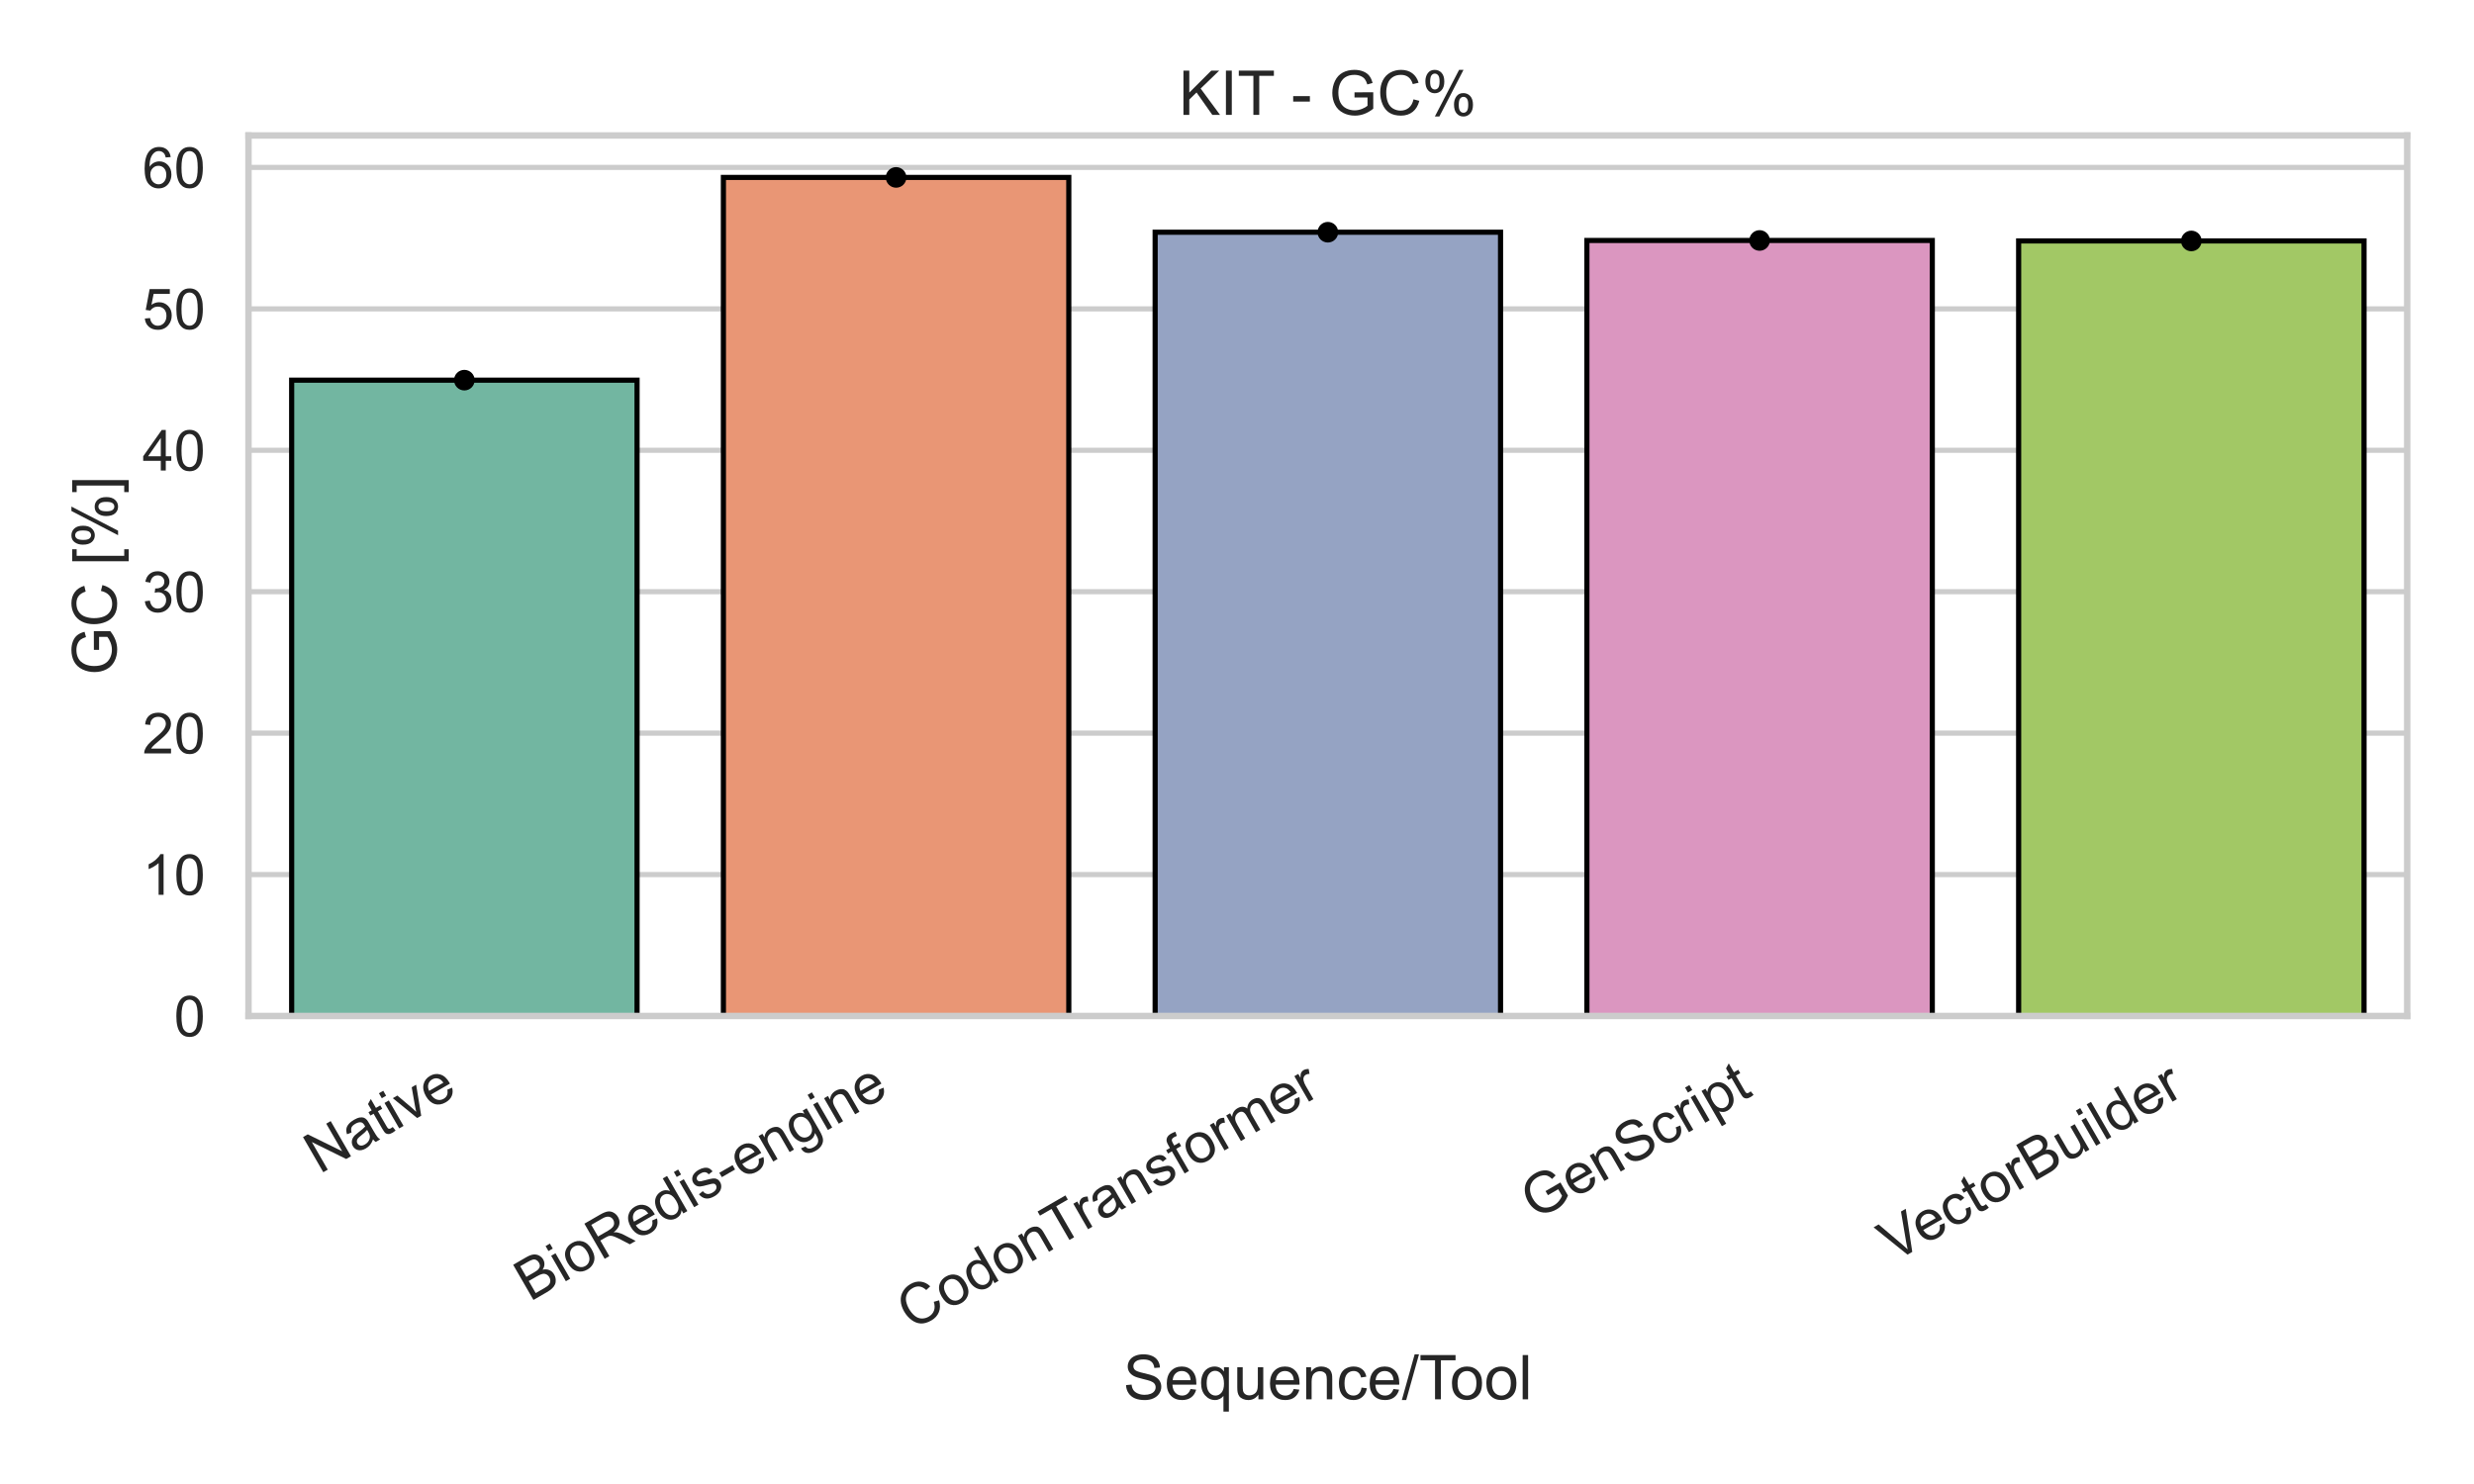
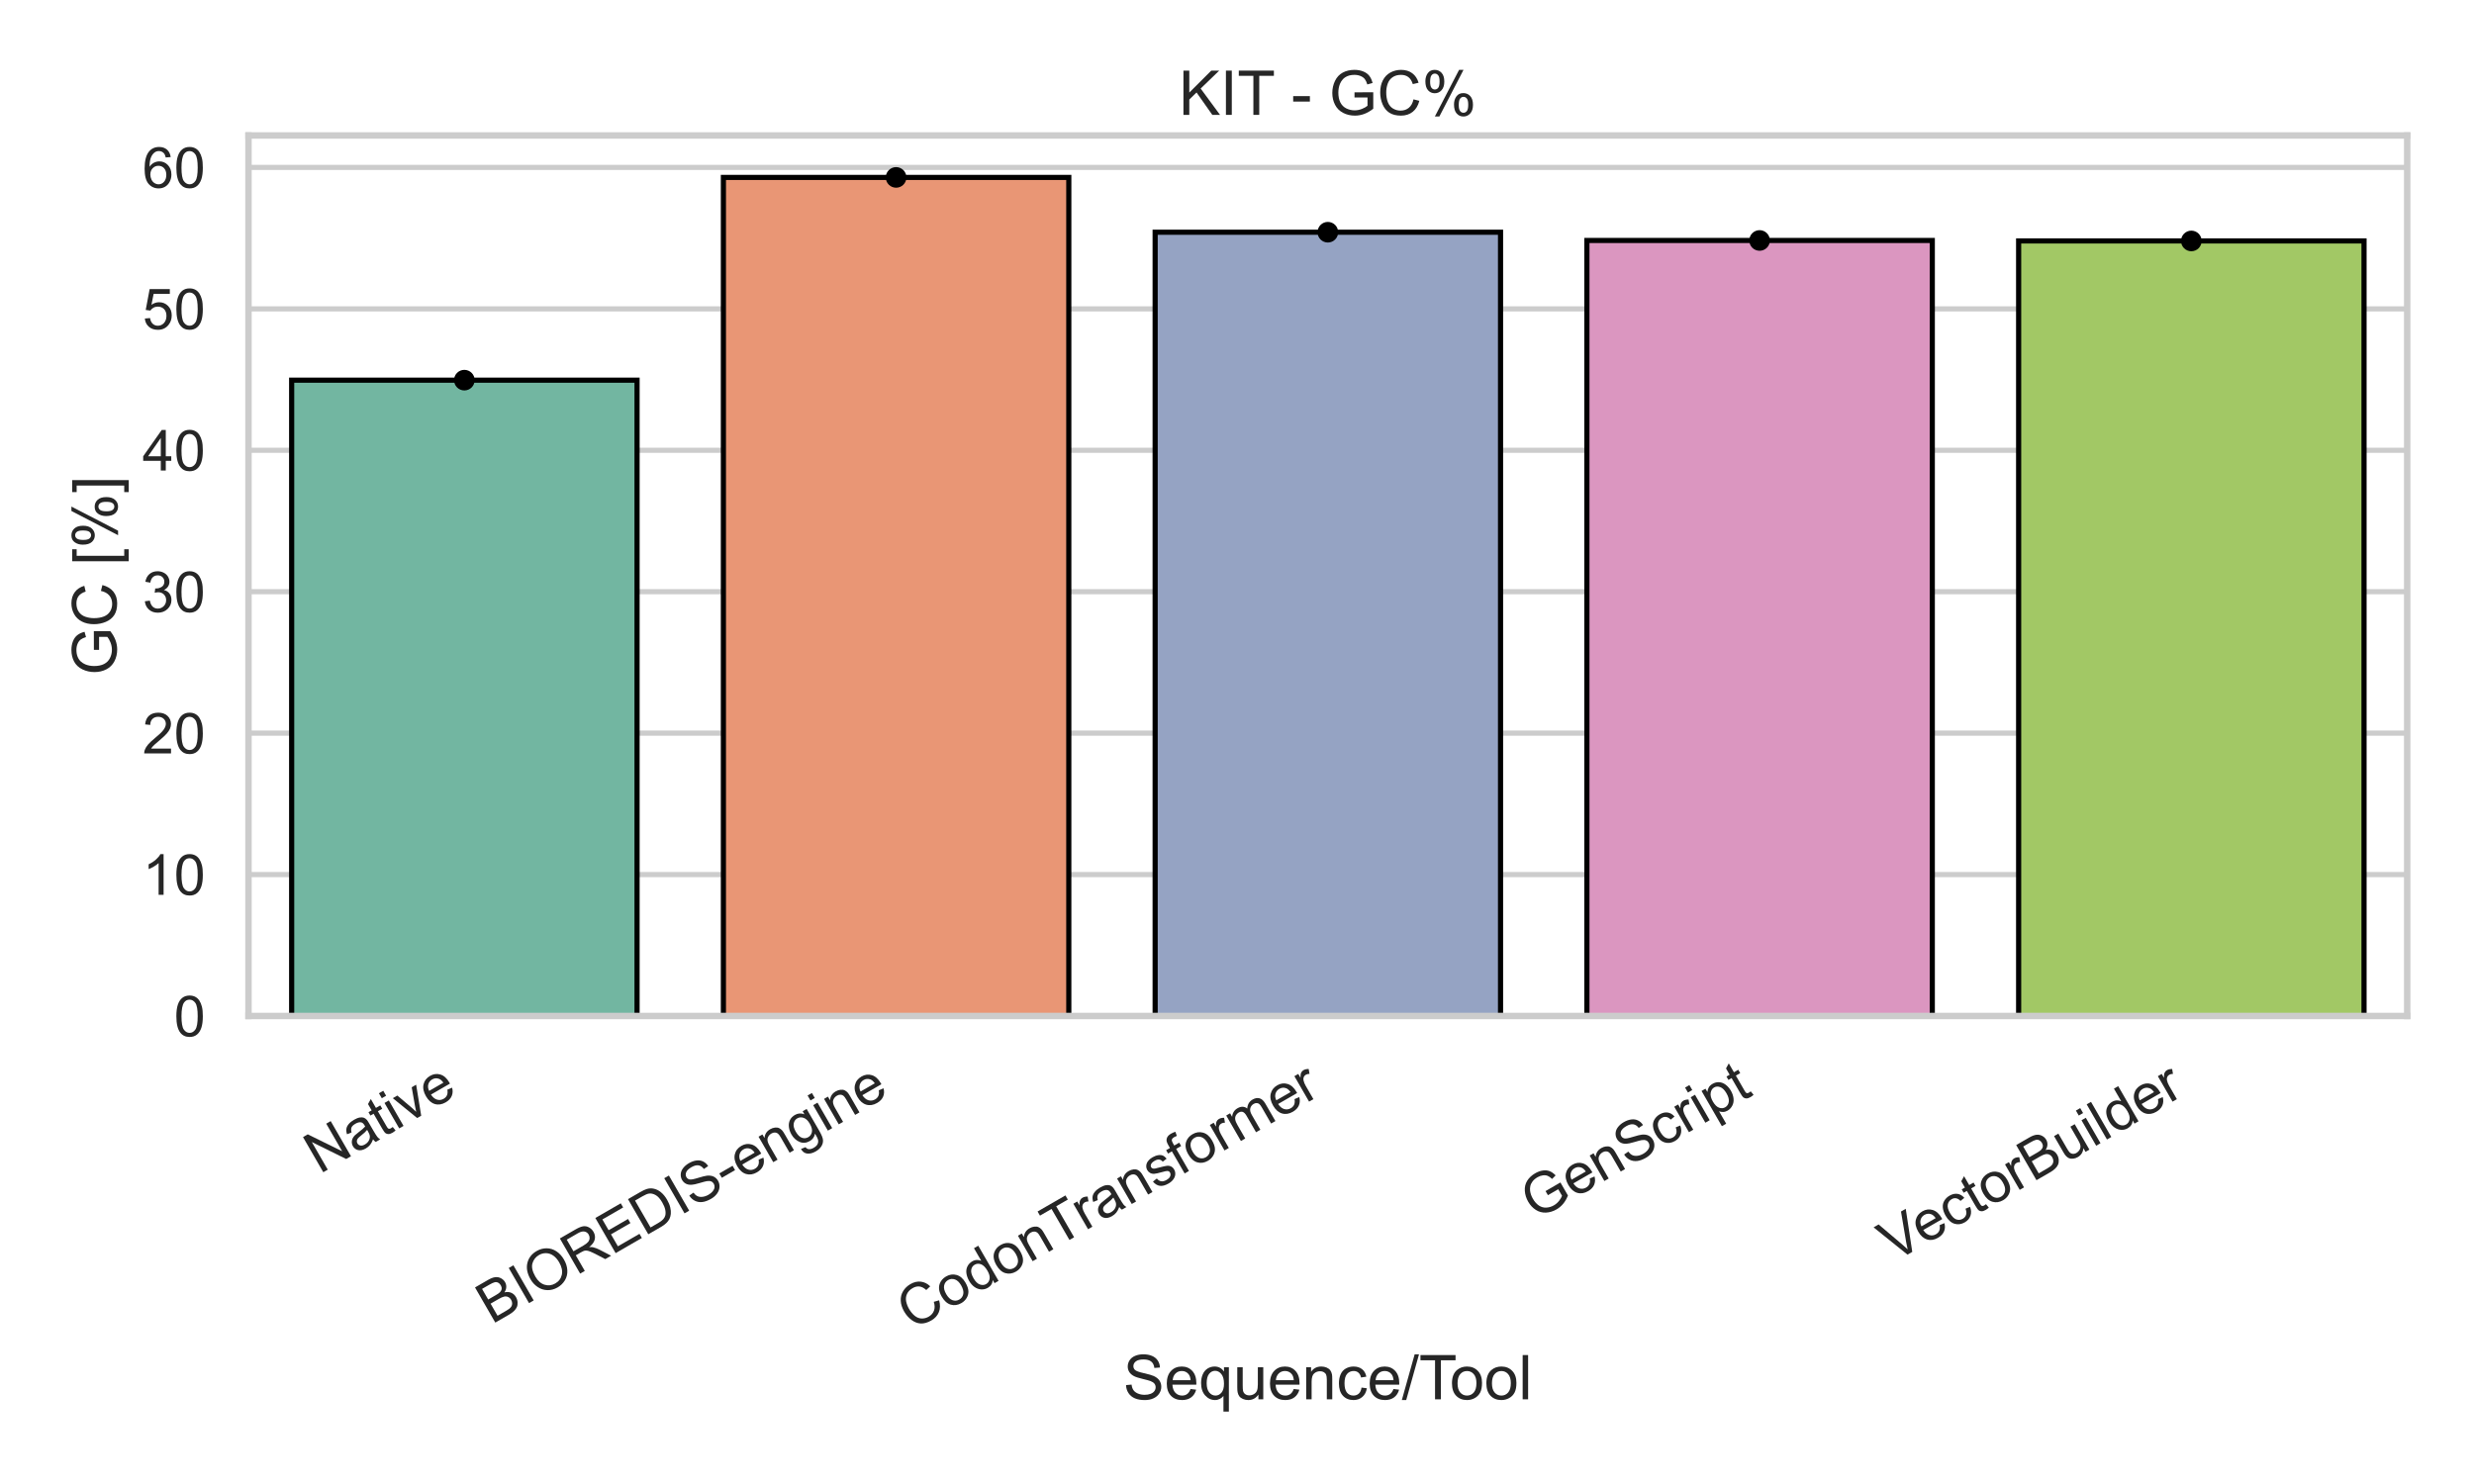
<svg xmlns="http://www.w3.org/2000/svg" xmlns:xlink="http://www.w3.org/1999/xlink" width="720pt" height="432pt" viewBox="0 0 720 432" version="1.1">
  <defs>
    <style type="text/css">*{stroke-linejoin: round; stroke-linecap: butt}</style>
  </defs>
  <g id="figure_1">
    <g id="patch_1">
      <path d="M 0 432  L 720 432  L 720 0  L 0 0  z " style="fill: #ffffff" />
    </g>
    <g id="axes_1">
      <g id="patch_2">
        <path d="M 72.315 295.757  L 700.56 295.757  L 700.56 39.44  L 72.315 39.44  z " style="fill: #ffffff" />
      </g>
      <g id="matplotlib.axis_1">
        <g id="xtick_1">
          <g id="text_1">
            <g style="fill: #262626" transform="translate(92.99824 341.8688) rotate(-30) scale(0.165 -0.165)">
              <defs>
                <path id="ArialMT-4e" d="M 488 0  L 488 4581  L 1109 4581  L 3516 984  L 3516 4581  L 4097 4581  L 4097 0  L 3475 0  L 1069 3600  L 1069 0  L 488 0  z " transform="scale(0.015625)" />
                <path id="ArialMT-61" d="M 2588 409  Q 2275 144 1986 34  Q 1697 -75 1366 -75  Q 819 -75 525 192  Q 231 459 231 875  Q 231 1119 342 1320  Q 453 1522 633 1644  Q 813 1766 1038 1828  Q 1203 1872 1538 1913  Q 2219 1994 2541 2106  Q 2544 2222 2544 2253  Q 2544 2597 2384 2738  Q 2169 2928 1744 2928  Q 1347 2928 1158 2789  Q 969 2650 878 2297  L 328 2372  Q 403 2725 575 2942  Q 747 3159 1072 3276  Q 1397 3394 1825 3394  Q 2250 3394 2515 3294  Q 2781 3194 2906 3042  Q 3031 2891 3081 2659  Q 3109 2516 3109 2141  L 3109 1391  Q 3109 606 3145 398  Q 3181 191 3288 0  L 2700 0  Q 2613 175 2588 409  z M 2541 1666  Q 2234 1541 1622 1453  Q 1275 1403 1131 1340  Q 988 1278 909 1158  Q 831 1038 831 891  Q 831 666 1001 516  Q 1172 366 1500 366  Q 1825 366 2078 508  Q 2331 650 2450 897  Q 2541 1088 2541 1459  L 2541 1666  z " transform="scale(0.015625)" />
                <path id="ArialMT-74" d="M 1650 503  L 1731 6  Q 1494 -44 1306 -44  Q 1000 -44 831 53  Q 663 150 594 308  Q 525 466 525 972  L 525 2881  L 113 2881  L 113 3319  L 525 3319  L 525 4141  L 1084 4478  L 1084 3319  L 1650 3319  L 1650 2881  L 1084 2881  L 1084 941  Q 1084 700 1114 631  Q 1144 563 1211 522  Q 1278 481 1403 481  Q 1497 481 1650 503  z " transform="scale(0.015625)" />
                <path id="ArialMT-69" d="M 425 3934  L 425 4581  L 988 4581  L 988 3934  L 425 3934  z M 425 0  L 425 3319  L 988 3319  L 988 0  L 425 0  z " transform="scale(0.015625)" />
                <path id="ArialMT-76" d="M 1344 0  L 81 3319  L 675 3319  L 1388 1331  Q 1503 1009 1600 663  Q 1675 925 1809 1294  L 2547 3319  L 3125 3319  L 1869 0  L 1344 0  z " transform="scale(0.015625)" />
                <path id="ArialMT-65" d="M 2694 1069  L 3275 997  Q 3138 488 2766 206  Q 2394 -75 1816 -75  Q 1088 -75 661 373  Q 234 822 234 1631  Q 234 2469 665 2931  Q 1097 3394 1784 3394  Q 2450 3394 2872 2941  Q 3294 2488 3294 1666  Q 3294 1616 3291 1516  L 816 1516  Q 847 969 1125 678  Q 1403 388 1819 388  Q 2128 388 2347 550  Q 2566 713 2694 1069  z M 847 1978  L 2700 1978  Q 2663 2397 2488 2606  Q 2219 2931 1791 2931  Q 1403 2931 1139 2672  Q 875 2413 847 1978  z " transform="scale(0.015625)" />
              </defs>
              <use xlink:href="#ArialMT-4e" />
              <use xlink:href="#ArialMT-61" x="72.217" />
              <use xlink:href="#ArialMT-74" x="127.832" />
              <use xlink:href="#ArialMT-69" x="155.615" />
              <use xlink:href="#ArialMT-76" x="177.832" />
              <use xlink:href="#ArialMT-65" x="227.832" />
            </g>
          </g>
        </g>
        <g id="xtick_2">
          <g id="text_2">
-             <g style="fill: #262626" transform="translate(154.2035 379.0196) rotate(-30) scale(0.165 -0.165)">
+             <g style="fill: #262626" transform="translate(143.1002 385.6132) rotate(-30) scale(0.165 -0.165)">
              <defs>
                <path id="ArialMT-42" d="M 469 0  L 469 4581  L 2188 4581  Q 2713 4581 3030 4442  Q 3347 4303 3526 4014  Q 3706 3725 3706 3409  Q 3706 3116 3547 2856  Q 3388 2597 3066 2438  Q 3481 2316 3704 2022  Q 3928 1728 3928 1328  Q 3928 1006 3792 729  Q 3656 453 3456 303  Q 3256 153 2954 76  Q 2653 0 2216 0  L 469 0  z M 1075 2656  L 2066 2656  Q 2469 2656 2644 2709  Q 2875 2778 2992 2937  Q 3109 3097 3109 3338  Q 3109 3566 3000 3739  Q 2891 3913 2687 3977  Q 2484 4041 1991 4041  L 1075 4041  L 1075 2656  z M 1075 541  L 2216 541  Q 2509 541 2628 563  Q 2838 600 2978 687  Q 3119 775 3209 942  Q 3300 1109 3300 1328  Q 3300 1584 3169 1773  Q 3038 1963 2805 2039  Q 2572 2116 2134 2116  L 1075 2116  L 1075 541  z " transform="scale(0.015625)" />
-                 <path id="ArialMT-6f" d="M 213 1659  Q 213 2581 725 3025  Q 1153 3394 1769 3394  Q 2453 3394 2887 2945  Q 3322 2497 3322 1706  Q 3322 1066 3130 698  Q 2938 331 2570 128  Q 2203 -75 1769 -75  Q 1072 -75 642 372  Q 213 819 213 1659  z M 791 1659  Q 791 1022 1069 705  Q 1347 388 1769 388  Q 2188 388 2466 706  Q 2744 1025 2744 1678  Q 2744 2294 2464 2611  Q 2184 2928 1769 2928  Q 1347 2928 1069 2612  Q 791 2297 791 1659  z " transform="scale(0.015625)" />
+                 <path id="ArialMT-49" d="M 597 0  L 597 4581  L 1203 4581  L 1203 0  L 597 0  z " transform="scale(0.015625)" />
+                 <path id="ArialMT-4f" d="M 309 2231  Q 309 3372 921 4017  Q 1534 4663 2503 4663  Q 3138 4663 3647 4359  Q 4156 4056 4423 3514  Q 4691 2972 4691 2284  Q 4691 1588 4409 1038  Q 4128 488 3612 205  Q 3097 -78 2500 -78  Q 1853 -78 1343 234  Q 834 547 571 1087  Q 309 1628 309 2231  z M 934 2222  Q 934 1394 1379 917  Q 1825 441 2497 441  Q 3181 441 3623 922  Q 4066 1403 4066 2288  Q 4066 2847 3877 3264  Q 3688 3681 3323 3911  Q 2959 4141 2506 4141  Q 1863 4141 1398 3698  Q 934 3256 934 2222  z " transform="scale(0.015625)" />
                <path id="ArialMT-52" d="M 503 0  L 503 4581  L 2534 4581  Q 3147 4581 3465 4457  Q 3784 4334 3975 4021  Q 4166 3709 4166 3331  Q 4166 2844 3850 2509  Q 3534 2175 2875 2084  Q 3116 1969 3241 1856  Q 3506 1613 3744 1247  L 4541 0  L 3778 0  L 3172 953  Q 2906 1366 2734 1584  Q 2563 1803 2427 1890  Q 2291 1978 2150 2013  Q 2047 2034 1813 2034  L 1109 2034  L 1109 0  L 503 0  z M 1109 2559  L 2413 2559  Q 2828 2559 3062 2645  Q 3297 2731 3419 2920  Q 3541 3109 3541 3331  Q 3541 3656 3305 3865  Q 3069 4075 2559 4075  L 1109 4075  L 1109 2559  z " transform="scale(0.015625)" />
-                 <path id="ArialMT-64" d="M 2575 0  L 2575 419  Q 2259 -75 1647 -75  Q 1250 -75 917 144  Q 584 363 401 755  Q 219 1147 219 1656  Q 219 2153 384 2558  Q 550 2963 881 3178  Q 1213 3394 1622 3394  Q 1922 3394 2156 3267  Q 2391 3141 2538 2938  L 2538 4581  L 3097 4581  L 3097 0  L 2575 0  z M 797 1656  Q 797 1019 1065 703  Q 1334 388 1700 388  Q 2069 388 2326 689  Q 2584 991 2584 1609  Q 2584 2291 2321 2609  Q 2059 2928 1675 2928  Q 1300 2928 1048 2622  Q 797 2316 797 1656  z " transform="scale(0.015625)" />
-                 <path id="ArialMT-73" d="M 197 991  L 753 1078  Q 800 744 1014 566  Q 1228 388 1613 388  Q 2000 388 2187 545  Q 2375 703 2375 916  Q 2375 1106 2209 1216  Q 2094 1291 1634 1406  Q 1016 1563 777 1677  Q 538 1791 414 1992  Q 291 2194 291 2438  Q 291 2659 392 2848  Q 494 3038 669 3163  Q 800 3259 1026 3326  Q 1253 3394 1513 3394  Q 1903 3394 2198 3281  Q 2494 3169 2634 2976  Q 2775 2784 2828 2463  L 2278 2388  Q 2241 2644 2061 2787  Q 1881 2931 1553 2931  Q 1166 2931 1000 2803  Q 834 2675 834 2503  Q 834 2394 903 2306  Q 972 2216 1119 2156  Q 1203 2125 1616 2013  Q 2213 1853 2448 1751  Q 2684 1650 2818 1456  Q 2953 1263 2953 975  Q 2953 694 2789 445  Q 2625 197 2315 61  Q 2006 -75 1616 -75  Q 969 -75 630 194  Q 291 463 197 991  z " transform="scale(0.015625)" />
+                 <path id="ArialMT-45" d="M 506 0  L 506 4581  L 3819 4581  L 3819 4041  L 1113 4041  L 1113 2638  L 3647 2638  L 3647 2100  L 1113 2100  L 1113 541  L 3925 541  L 3925 0  L 506 0  z " transform="scale(0.015625)" />
+                 <path id="ArialMT-44" d="M 494 0  L 494 4581  L 2072 4581  Q 2606 4581 2888 4516  Q 3281 4425 3559 4188  Q 3922 3881 4101 3404  Q 4281 2928 4281 2316  Q 4281 1794 4159 1391  Q 4038 988 3847 723  Q 3656 459 3429 307  Q 3203 156 2883 78  Q 2563 0 2147 0  L 494 0  z M 1100 541  L 2078 541  Q 2531 541 2789 625  Q 3047 709 3200 863  Q 3416 1078 3536 1442  Q 3656 1806 3656 2325  Q 3656 3044 3420 3430  Q 3184 3816 2847 3947  Q 2603 4041 2063 4041  L 1100 4041  L 1100 541  z " transform="scale(0.015625)" />
+                 <path id="ArialMT-53" d="M 288 1472  L 859 1522  Q 900 1178 1048 958  Q 1197 738 1509 602  Q 1822 466 2213 466  Q 2559 466 2825 569  Q 3091 672 3220 851  Q 3350 1031 3350 1244  Q 3350 1459 3225 1620  Q 3100 1781 2813 1891  Q 2628 1963 1997 2114  Q 1366 2266 1113 2400  Q 784 2572 623 2826  Q 463 3081 463 3397  Q 463 3744 659 4045  Q 856 4347 1234 4503  Q 1613 4659 2075 4659  Q 2584 4659 2973 4495  Q 3363 4331 3572 4012  Q 3781 3694 3797 3291  L 3216 3247  Q 3169 3681 2898 3903  Q 2628 4125 2100 4125  Q 1550 4125 1298 3923  Q 1047 3722 1047 3438  Q 1047 3191 1225 3031  Q 1400 2872 2139 2705  Q 2878 2538 3153 2413  Q 3553 2228 3743 1945  Q 3934 1663 3934 1294  Q 3934 928 3725 604  Q 3516 281 3123 101  Q 2731 -78 2241 -78  Q 1619 -78 1198 103  Q 778 284 539 648  Q 300 1013 288 1472  z " transform="scale(0.015625)" />
                <path id="ArialMT-2d" d="M 203 1375  L 203 1941  L 1931 1941  L 1931 1375  L 203 1375  z " transform="scale(0.015625)" />
                <path id="ArialMT-6e" d="M 422 0  L 422 3319  L 928 3319  L 928 2847  Q 1294 3394 1984 3394  Q 2284 3394 2536 3286  Q 2788 3178 2913 3003  Q 3038 2828 3088 2588  Q 3119 2431 3119 2041  L 3119 0  L 2556 0  L 2556 2019  Q 2556 2363 2490 2533  Q 2425 2703 2258 2804  Q 2091 2906 1866 2906  Q 1506 2906 1245 2678  Q 984 2450 984 1813  L 984 0  L 422 0  z " transform="scale(0.015625)" />
                <path id="ArialMT-67" d="M 319 -275  L 866 -356  Q 900 -609 1056 -725  Q 1266 -881 1628 -881  Q 2019 -881 2231 -725  Q 2444 -569 2519 -288  Q 2563 -116 2559 434  Q 2191 0 1641 0  Q 956 0 581 494  Q 206 988 206 1678  Q 206 2153 378 2554  Q 550 2956 876 3175  Q 1203 3394 1644 3394  Q 2231 3394 2613 2919  L 2613 3319  L 3131 3319  L 3131 450  Q 3131 -325 2973 -648  Q 2816 -972 2473 -1159  Q 2131 -1347 1631 -1347  Q 1038 -1347 672 -1080  Q 306 -813 319 -275  z M 784 1719  Q 784 1066 1043 766  Q 1303 466 1694 466  Q 2081 466 2343 764  Q 2606 1063 2606 1700  Q 2606 2309 2336 2618  Q 2066 2928 1684 2928  Q 1309 2928 1046 2623  Q 784 2319 784 1719  z " transform="scale(0.015625)" />
              </defs>
              <use xlink:href="#ArialMT-42" />
-               <use xlink:href="#ArialMT-69" x="66.699" />
-               <use xlink:href="#ArialMT-6f" x="88.916" />
-               <use xlink:href="#ArialMT-52" x="144.531" />
-               <use xlink:href="#ArialMT-65" x="216.748" />
-               <use xlink:href="#ArialMT-64" x="272.363" />
-               <use xlink:href="#ArialMT-69" x="327.979" />
-               <use xlink:href="#ArialMT-73" x="350.195" />
-               <use xlink:href="#ArialMT-2d" x="400.195" />
-               <use xlink:href="#ArialMT-65" x="433.496" />
-               <use xlink:href="#ArialMT-6e" x="489.111" />
-               <use xlink:href="#ArialMT-67" x="544.727" />
-               <use xlink:href="#ArialMT-69" x="600.342" />
-               <use xlink:href="#ArialMT-6e" x="622.559" />
-               <use xlink:href="#ArialMT-65" x="678.174" />
+               <use xlink:href="#ArialMT-49" x="66.699" />
+               <use xlink:href="#ArialMT-4f" x="94.482" />
+               <use xlink:href="#ArialMT-52" x="172.266" />
+               <use xlink:href="#ArialMT-45" x="244.482" />
+               <use xlink:href="#ArialMT-44" x="311.182" />
+               <use xlink:href="#ArialMT-49" x="383.398" />
+               <use xlink:href="#ArialMT-53" x="411.182" />
+               <use xlink:href="#ArialMT-2d" x="477.881" />
+               <use xlink:href="#ArialMT-65" x="511.182" />
+               <use xlink:href="#ArialMT-6e" x="566.797" />
+               <use xlink:href="#ArialMT-67" x="622.412" />
+               <use xlink:href="#ArialMT-69" x="678.027" />
+               <use xlink:href="#ArialMT-6e" x="700.244" />
+               <use xlink:href="#ArialMT-65" x="755.859" />
            </g>
          </g>
        </g>
        <g id="xtick_3">
          <g id="text_3">
            <g style="fill: #262626" transform="translate(265.4253 387.4049) rotate(-30) scale(0.165 -0.165)">
              <defs>
                <path id="ArialMT-43" d="M 3763 1606  L 4369 1453  Q 4178 706 3683 314  Q 3188 -78 2472 -78  Q 1731 -78 1267 223  Q 803 525 561 1097  Q 319 1669 319 2325  Q 319 3041 592 3573  Q 866 4106 1370 4382  Q 1875 4659 2481 4659  Q 3169 4659 3637 4309  Q 4106 3959 4291 3325  L 3694 3184  Q 3534 3684 3231 3912  Q 2928 4141 2469 4141  Q 1941 4141 1586 3887  Q 1231 3634 1087 3207  Q 944 2781 944 2328  Q 944 1744 1114 1308  Q 1284 872 1643 656  Q 2003 441 2422 441  Q 2931 441 3284 734  Q 3638 1028 3763 1606  z " transform="scale(0.015625)" />
+                 <path id="ArialMT-6f" d="M 213 1659  Q 213 2581 725 3025  Q 1153 3394 1769 3394  Q 2453 3394 2887 2945  Q 3322 2497 3322 1706  Q 3322 1066 3130 698  Q 2938 331 2570 128  Q 2203 -75 1769 -75  Q 1072 -75 642 372  Q 213 819 213 1659  z M 791 1659  Q 791 1022 1069 705  Q 1347 388 1769 388  Q 2188 388 2466 706  Q 2744 1025 2744 1678  Q 2744 2294 2464 2611  Q 2184 2928 1769 2928  Q 1347 2928 1069 2612  Q 791 2297 791 1659  z " transform="scale(0.015625)" />
+                 <path id="ArialMT-64" d="M 2575 0  L 2575 419  Q 2259 -75 1647 -75  Q 1250 -75 917 144  Q 584 363 401 755  Q 219 1147 219 1656  Q 219 2153 384 2558  Q 550 2963 881 3178  Q 1213 3394 1622 3394  Q 1922 3394 2156 3267  Q 2391 3141 2538 2938  L 2538 4581  L 3097 4581  L 3097 0  L 2575 0  z M 797 1656  Q 797 1019 1065 703  Q 1334 388 1700 388  Q 2069 388 2326 689  Q 2584 991 2584 1609  Q 2584 2291 2321 2609  Q 2059 2928 1675 2928  Q 1300 2928 1048 2622  Q 797 2316 797 1656  z " transform="scale(0.015625)" />
                <path id="ArialMT-54" d="M 1659 0  L 1659 4041  L 150 4041  L 150 4581  L 3781 4581  L 3781 4041  L 2266 4041  L 2266 0  L 1659 0  z " transform="scale(0.015625)" />
                <path id="ArialMT-72" d="M 416 0  L 416 3319  L 922 3319  L 922 2816  Q 1116 3169 1280 3281  Q 1444 3394 1641 3394  Q 1925 3394 2219 3213  L 2025 2691  Q 1819 2813 1613 2813  Q 1428 2813 1281 2702  Q 1134 2591 1072 2394  Q 978 2094 978 1738  L 978 0  L 416 0  z " transform="scale(0.015625)" />
+                 <path id="ArialMT-73" d="M 197 991  L 753 1078  Q 800 744 1014 566  Q 1228 388 1613 388  Q 2000 388 2187 545  Q 2375 703 2375 916  Q 2375 1106 2209 1216  Q 2094 1291 1634 1406  Q 1016 1563 777 1677  Q 538 1791 414 1992  Q 291 2194 291 2438  Q 291 2659 392 2848  Q 494 3038 669 3163  Q 800 3259 1026 3326  Q 1253 3394 1513 3394  Q 1903 3394 2198 3281  Q 2494 3169 2634 2976  Q 2775 2784 2828 2463  L 2278 2388  Q 2241 2644 2061 2787  Q 1881 2931 1553 2931  Q 1166 2931 1000 2803  Q 834 2675 834 2503  Q 834 2394 903 2306  Q 972 2216 1119 2156  Q 1203 2125 1616 2013  Q 2213 1853 2448 1751  Q 2684 1650 2818 1456  Q 2953 1263 2953 975  Q 2953 694 2789 445  Q 2625 197 2315 61  Q 2006 -75 1616 -75  Q 969 -75 630 194  Q 291 463 197 991  z " transform="scale(0.015625)" />
                <path id="ArialMT-66" d="M 556 0  L 556 2881  L 59 2881  L 59 3319  L 556 3319  L 556 3672  Q 556 4006 616 4169  Q 697 4388 901 4523  Q 1106 4659 1475 4659  Q 1713 4659 2000 4603  L 1916 4113  Q 1741 4144 1584 4144  Q 1328 4144 1222 4034  Q 1116 3925 1116 3625  L 1116 3319  L 1763 3319  L 1763 2881  L 1116 2881  L 1116 0  L 556 0  z " transform="scale(0.015625)" />
                <path id="ArialMT-6d" d="M 422 0  L 422 3319  L 925 3319  L 925 2853  Q 1081 3097 1340 3245  Q 1600 3394 1931 3394  Q 2300 3394 2536 3241  Q 2772 3088 2869 2813  Q 3263 3394 3894 3394  Q 4388 3394 4653 3120  Q 4919 2847 4919 2278  L 4919 0  L 4359 0  L 4359 2091  Q 4359 2428 4304 2576  Q 4250 2725 4106 2815  Q 3963 2906 3769 2906  Q 3419 2906 3187 2673  Q 2956 2441 2956 1928  L 2956 0  L 2394 0  L 2394 2156  Q 2394 2531 2256 2718  Q 2119 2906 1806 2906  Q 1569 2906 1367 2781  Q 1166 2656 1075 2415  Q 984 2175 984 1722  L 984 0  L 422 0  z " transform="scale(0.015625)" />
              </defs>
              <use xlink:href="#ArialMT-43" />
              <use xlink:href="#ArialMT-6f" x="72.217" />
              <use xlink:href="#ArialMT-64" x="127.832" />
              <use xlink:href="#ArialMT-6f" x="183.447" />
              <use xlink:href="#ArialMT-6e" x="239.062" />
              <use xlink:href="#ArialMT-54" x="294.678" />
              <use xlink:href="#ArialMT-72" x="352.012" />
              <use xlink:href="#ArialMT-61" x="385.312" />
              <use xlink:href="#ArialMT-6e" x="440.928" />
              <use xlink:href="#ArialMT-73" x="496.543" />
              <use xlink:href="#ArialMT-66" x="546.543" />
              <use xlink:href="#ArialMT-6f" x="574.326" />
              <use xlink:href="#ArialMT-72" x="629.941" />
              <use xlink:href="#ArialMT-6d" x="663.242" />
              <use xlink:href="#ArialMT-65" x="746.543" />
              <use xlink:href="#ArialMT-72" x="802.158" />
            </g>
          </g>
        </g>
        <g id="xtick_4">
          <g id="text_4">
            <g style="fill: #262626" transform="translate(446.9147 355.3396) rotate(-30) scale(0.165 -0.165)">
              <defs>
                <path id="ArialMT-47" d="M 2638 1797  L 2638 2334  L 4578 2338  L 4578 638  Q 4131 281 3656 101  Q 3181 -78 2681 -78  Q 2006 -78 1454 211  Q 903 500 622 1047  Q 341 1594 341 2269  Q 341 2938 620 3517  Q 900 4097 1425 4378  Q 1950 4659 2634 4659  Q 3131 4659 3532 4498  Q 3934 4338 4162 4050  Q 4391 3763 4509 3300  L 3963 3150  Q 3859 3500 3706 3700  Q 3553 3900 3268 4020  Q 2984 4141 2638 4141  Q 2222 4141 1919 4014  Q 1616 3888 1430 3681  Q 1244 3475 1141 3228  Q 966 2803 966 2306  Q 966 1694 1177 1281  Q 1388 869 1791 669  Q 2194 469 2647 469  Q 3041 469 3416 620  Q 3791 772 3984 944  L 3984 1797  L 2638 1797  z " transform="scale(0.015625)" />
-                 <path id="ArialMT-53" d="M 288 1472  L 859 1522  Q 900 1178 1048 958  Q 1197 738 1509 602  Q 1822 466 2213 466  Q 2559 466 2825 569  Q 3091 672 3220 851  Q 3350 1031 3350 1244  Q 3350 1459 3225 1620  Q 3100 1781 2813 1891  Q 2628 1963 1997 2114  Q 1366 2266 1113 2400  Q 784 2572 623 2826  Q 463 3081 463 3397  Q 463 3744 659 4045  Q 856 4347 1234 4503  Q 1613 4659 2075 4659  Q 2584 4659 2973 4495  Q 3363 4331 3572 4012  Q 3781 3694 3797 3291  L 3216 3247  Q 3169 3681 2898 3903  Q 2628 4125 2100 4125  Q 1550 4125 1298 3923  Q 1047 3722 1047 3438  Q 1047 3191 1225 3031  Q 1400 2872 2139 2705  Q 2878 2538 3153 2413  Q 3553 2228 3743 1945  Q 3934 1663 3934 1294  Q 3934 928 3725 604  Q 3516 281 3123 101  Q 2731 -78 2241 -78  Q 1619 -78 1198 103  Q 778 284 539 648  Q 300 1013 288 1472  z " transform="scale(0.015625)" />
                <path id="ArialMT-63" d="M 2588 1216  L 3141 1144  Q 3050 572 2676 248  Q 2303 -75 1759 -75  Q 1078 -75 664 370  Q 250 816 250 1647  Q 250 2184 428 2587  Q 606 2991 970 3192  Q 1334 3394 1763 3394  Q 2303 3394 2647 3120  Q 2991 2847 3088 2344  L 2541 2259  Q 2463 2594 2264 2762  Q 2066 2931 1784 2931  Q 1359 2931 1093 2626  Q 828 2322 828 1663  Q 828 994 1084 691  Q 1341 388 1753 388  Q 2084 388 2306 591  Q 2528 794 2588 1216  z " transform="scale(0.015625)" />
                <path id="ArialMT-70" d="M 422 -1272  L 422 3319  L 934 3319  L 934 2888  Q 1116 3141 1344 3267  Q 1572 3394 1897 3394  Q 2322 3394 2647 3175  Q 2972 2956 3137 2557  Q 3303 2159 3303 1684  Q 3303 1175 3120 767  Q 2938 359 2589 142  Q 2241 -75 1856 -75  Q 1575 -75 1351 44  Q 1128 163 984 344  L 984 -1272  L 422 -1272  z M 931 1641  Q 931 1000 1190 694  Q 1450 388 1819 388  Q 2194 388 2461 705  Q 2728 1022 2728 1688  Q 2728 2322 2467 2637  Q 2206 2953 1844 2953  Q 1484 2953 1207 2617  Q 931 2281 931 1641  z " transform="scale(0.015625)" />
              </defs>
              <use xlink:href="#ArialMT-47" />
              <use xlink:href="#ArialMT-65" x="77.783" />
              <use xlink:href="#ArialMT-6e" x="133.398" />
              <use xlink:href="#ArialMT-53" x="189.014" />
              <use xlink:href="#ArialMT-63" x="255.713" />
              <use xlink:href="#ArialMT-72" x="305.713" />
              <use xlink:href="#ArialMT-69" x="339.014" />
              <use xlink:href="#ArialMT-70" x="361.23" />
              <use xlink:href="#ArialMT-74" x="416.846" />
            </g>
          </g>
        </g>
        <g id="xtick_5">
          <g id="text_5">
            <g style="fill: #262626" transform="translate(551.1073 367.5534) rotate(-30) scale(0.165 -0.165)">
              <defs>
                <path id="ArialMT-56" d="M 1803 0  L 28 4581  L 684 4581  L 1875 1253  Q 2019 853 2116 503  Q 2222 878 2363 1253  L 3600 4581  L 4219 4581  L 2425 0  L 1803 0  z " transform="scale(0.015625)" />
                <path id="ArialMT-75" d="M 2597 0  L 2597 488  Q 2209 -75 1544 -75  Q 1250 -75 995 37  Q 741 150 617 320  Q 494 491 444 738  Q 409 903 409 1263  L 409 3319  L 972 3319  L 972 1478  Q 972 1038 1006 884  Q 1059 663 1231 536  Q 1403 409 1656 409  Q 1909 409 2131 539  Q 2353 669 2445 892  Q 2538 1116 2538 1541  L 2538 3319  L 3100 3319  L 3100 0  L 2597 0  z " transform="scale(0.015625)" />
                <path id="ArialMT-6c" d="M 409 0  L 409 4581  L 972 4581  L 972 0  L 409 0  z " transform="scale(0.015625)" />
              </defs>
              <use xlink:href="#ArialMT-56" />
              <use xlink:href="#ArialMT-65" x="61.199" />
              <use xlink:href="#ArialMT-63" x="116.814" />
              <use xlink:href="#ArialMT-74" x="166.814" />
              <use xlink:href="#ArialMT-6f" x="194.598" />
              <use xlink:href="#ArialMT-72" x="250.213" />
              <use xlink:href="#ArialMT-42" x="283.514" />
              <use xlink:href="#ArialMT-75" x="350.213" />
              <use xlink:href="#ArialMT-69" x="405.828" />
              <use xlink:href="#ArialMT-6c" x="428.045" />
              <use xlink:href="#ArialMT-64" x="450.262" />
              <use xlink:href="#ArialMT-65" x="505.877" />
              <use xlink:href="#ArialMT-72" x="561.492" />
            </g>
          </g>
        </g>
        <g id="text_6">
          <g style="fill: #262626" transform="translate(326.8997 407.3484) scale(0.18 -0.18)">
            <defs>
              <path id="ArialMT-71" d="M 2538 -1272  L 2538 353  Q 2406 169 2170 47  Q 1934 -75 1669 -75  Q 1078 -75 651 397  Q 225 869 225 1691  Q 225 2191 398 2587  Q 572 2984 901 3189  Q 1231 3394 1625 3394  Q 2241 3394 2594 2875  L 2594 3319  L 3100 3319  L 3100 -1272  L 2538 -1272  z M 803 1669  Q 803 1028 1072 708  Q 1341 388 1716 388  Q 2075 388 2334 692  Q 2594 997 2594 1619  Q 2594 2281 2320 2615  Q 2047 2950 1678 2950  Q 1313 2950 1058 2639  Q 803 2328 803 1669  z " transform="scale(0.015625)" />
              <path id="ArialMT-2f" d="M 0 -78  L 1328 4659  L 1778 4659  L 453 -78  L 0 -78  z " transform="scale(0.015625)" />
            </defs>
            <use xlink:href="#ArialMT-53" />
            <use xlink:href="#ArialMT-65" x="66.699" />
            <use xlink:href="#ArialMT-71" x="122.314" />
            <use xlink:href="#ArialMT-75" x="177.93" />
            <use xlink:href="#ArialMT-65" x="233.545" />
            <use xlink:href="#ArialMT-6e" x="289.16" />
            <use xlink:href="#ArialMT-63" x="344.775" />
            <use xlink:href="#ArialMT-65" x="394.775" />
            <use xlink:href="#ArialMT-2f" x="450.391" />
            <use xlink:href="#ArialMT-54" x="478.174" />
            <use xlink:href="#ArialMT-6f" x="528.133" />
            <use xlink:href="#ArialMT-6f" x="583.748" />
            <use xlink:href="#ArialMT-6c" x="639.363" />
          </g>
        </g>
      </g>
      <g id="matplotlib.axis_2">
        <g id="ytick_1">
          <g id="line2d_1">
-             <path d="M 72.315 295.757  L 700.56 295.757  " clip-path="url(#p4c363b6149)" style="fill: none; stroke: #cccccc; stroke-width: 1.5; stroke-linecap: round" />
+             <path d="M 72.315 295.757  L 700.56 295.757  " clip-path="url(#p31feae0c5b)" style="fill: none; stroke: #cccccc; stroke-width: 1.5; stroke-linecap: round" />
          </g>
          <g id="text_7">
            <g style="fill: #262626" transform="translate(50.63945 301.6623) scale(0.165 -0.165)">
              <defs>
                <path id="ArialMT-30" d="M 266 2259  Q 266 3072 433 3567  Q 600 4063 929 4331  Q 1259 4600 1759 4600  Q 2128 4600 2406 4451  Q 2684 4303 2865 4023  Q 3047 3744 3150 3342  Q 3253 2941 3253 2259  Q 3253 1453 3087 958  Q 2922 463 2592 192  Q 2263 -78 1759 -78  Q 1097 -78 719 397  Q 266 969 266 2259  z M 844 2259  Q 844 1131 1108 757  Q 1372 384 1759 384  Q 2147 384 2411 759  Q 2675 1134 2675 2259  Q 2675 3391 2411 3762  Q 2147 4134 1753 4134  Q 1366 4134 1134 3806  Q 844 3388 844 2259  z " transform="scale(0.015625)" />
              </defs>
              <use xlink:href="#ArialMT-30" />
            </g>
          </g>
        </g>
        <g id="ytick_2">
          <g id="line2d_2">
-             <path d="M 72.315 254.587  L 700.56 254.587  " clip-path="url(#p4c363b6149)" style="fill: none; stroke: #cccccc; stroke-width: 1.5; stroke-linecap: round" />
+             <path d="M 72.315 254.587  L 700.56 254.587  " clip-path="url(#p31feae0c5b)" style="fill: none; stroke: #cccccc; stroke-width: 1.5; stroke-linecap: round" />
          </g>
          <g id="text_8">
            <g style="fill: #262626" transform="translate(41.46391 260.4923) scale(0.165 -0.165)">
              <defs>
                <path id="ArialMT-31" d="M 2384 0  L 1822 0  L 1822 3584  Q 1619 3391 1289 3197  Q 959 3003 697 2906  L 697 3450  Q 1169 3672 1522 3987  Q 1875 4303 2022 4600  L 2384 4600  L 2384 0  z " transform="scale(0.015625)" />
              </defs>
              <use xlink:href="#ArialMT-31" />
              <use xlink:href="#ArialMT-30" x="55.615" />
            </g>
          </g>
        </g>
        <g id="ytick_3">
          <g id="line2d_3">
-             <path d="M 72.315 213.417  L 700.56 213.417  " clip-path="url(#p4c363b6149)" style="fill: none; stroke: #cccccc; stroke-width: 1.5; stroke-linecap: round" />
+             <path d="M 72.315 213.417  L 700.56 213.417  " clip-path="url(#p31feae0c5b)" style="fill: none; stroke: #cccccc; stroke-width: 1.5; stroke-linecap: round" />
          </g>
          <g id="text_9">
            <g style="fill: #262626" transform="translate(41.46391 219.3224) scale(0.165 -0.165)">
              <defs>
                <path id="ArialMT-32" d="M 3222 541  L 3222 0  L 194 0  Q 188 203 259 391  Q 375 700 629 1000  Q 884 1300 1366 1694  Q 2113 2306 2375 2664  Q 2638 3022 2638 3341  Q 2638 3675 2398 3904  Q 2159 4134 1775 4134  Q 1369 4134 1125 3890  Q 881 3647 878 3216  L 300 3275  Q 359 3922 746 4261  Q 1134 4600 1788 4600  Q 2447 4600 2831 4234  Q 3216 3869 3216 3328  Q 3216 3053 3103 2787  Q 2991 2522 2730 2228  Q 2469 1934 1863 1422  Q 1356 997 1212 845  Q 1069 694 975 541  L 3222 541  z " transform="scale(0.015625)" />
              </defs>
              <use xlink:href="#ArialMT-32" />
              <use xlink:href="#ArialMT-30" x="55.615" />
            </g>
          </g>
        </g>
        <g id="ytick_4">
          <g id="line2d_4">
-             <path d="M 72.315 172.247  L 700.56 172.247  " clip-path="url(#p4c363b6149)" style="fill: none; stroke: #cccccc; stroke-width: 1.5; stroke-linecap: round" />
+             <path d="M 72.315 172.247  L 700.56 172.247  " clip-path="url(#p31feae0c5b)" style="fill: none; stroke: #cccccc; stroke-width: 1.5; stroke-linecap: round" />
          </g>
          <g id="text_10">
            <g style="fill: #262626" transform="translate(41.46391 178.1524) scale(0.165 -0.165)">
              <defs>
                <path id="ArialMT-33" d="M 269 1209  L 831 1284  Q 928 806 1161 595  Q 1394 384 1728 384  Q 2125 384 2398 659  Q 2672 934 2672 1341  Q 2672 1728 2419 1979  Q 2166 2231 1775 2231  Q 1616 2231 1378 2169  L 1441 2663  Q 1497 2656 1531 2656  Q 1891 2656 2178 2843  Q 2466 3031 2466 3422  Q 2466 3731 2256 3934  Q 2047 4138 1716 4138  Q 1388 4138 1169 3931  Q 950 3725 888 3313  L 325 3413  Q 428 3978 793 4289  Q 1159 4600 1703 4600  Q 2078 4600 2393 4439  Q 2709 4278 2876 4000  Q 3044 3722 3044 3409  Q 3044 3113 2884 2869  Q 2725 2625 2413 2481  Q 2819 2388 3044 2092  Q 3269 1797 3269 1353  Q 3269 753 2831 336  Q 2394 -81 1725 -81  Q 1122 -81 723 278  Q 325 638 269 1209  z " transform="scale(0.015625)" />
              </defs>
              <use xlink:href="#ArialMT-33" />
              <use xlink:href="#ArialMT-30" x="55.615" />
            </g>
          </g>
        </g>
        <g id="ytick_5">
          <g id="line2d_5">
-             <path d="M 72.315 131.077  L 700.56 131.077  " clip-path="url(#p4c363b6149)" style="fill: none; stroke: #cccccc; stroke-width: 1.5; stroke-linecap: round" />
+             <path d="M 72.315 131.077  L 700.56 131.077  " clip-path="url(#p31feae0c5b)" style="fill: none; stroke: #cccccc; stroke-width: 1.5; stroke-linecap: round" />
          </g>
          <g id="text_11">
            <g style="fill: #262626" transform="translate(41.46391 136.9825) scale(0.165 -0.165)">
              <defs>
                <path id="ArialMT-34" d="M 2069 0  L 2069 1097  L 81 1097  L 81 1613  L 2172 4581  L 2631 4581  L 2631 1613  L 3250 1613  L 3250 1097  L 2631 1097  L 2631 0  L 2069 0  z M 2069 1613  L 2069 3678  L 634 1613  L 2069 1613  z " transform="scale(0.015625)" />
              </defs>
              <use xlink:href="#ArialMT-34" />
              <use xlink:href="#ArialMT-30" x="55.615" />
            </g>
          </g>
        </g>
        <g id="ytick_6">
          <g id="line2d_6">
-             <path d="M 72.315 89.907  L 700.56 89.907  " clip-path="url(#p4c363b6149)" style="fill: none; stroke: #cccccc; stroke-width: 1.5; stroke-linecap: round" />
+             <path d="M 72.315 89.907  L 700.56 89.907  " clip-path="url(#p31feae0c5b)" style="fill: none; stroke: #cccccc; stroke-width: 1.5; stroke-linecap: round" />
          </g>
          <g id="text_12">
            <g style="fill: #262626" transform="translate(41.46391 95.81249) scale(0.165 -0.165)">
              <defs>
                <path id="ArialMT-35" d="M 266 1200  L 856 1250  Q 922 819 1161 601  Q 1400 384 1738 384  Q 2144 384 2425 690  Q 2706 997 2706 1503  Q 2706 1984 2436 2262  Q 2166 2541 1728 2541  Q 1456 2541 1237 2417  Q 1019 2294 894 2097  L 366 2166  L 809 4519  L 3088 4519  L 3088 3981  L 1259 3981  L 1013 2750  Q 1425 3038 1878 3038  Q 2478 3038 2890 2622  Q 3303 2206 3303 1553  Q 3303 931 2941 478  Q 2500 -78 1738 -78  Q 1113 -78 717 272  Q 322 622 266 1200  z " transform="scale(0.015625)" />
              </defs>
              <use xlink:href="#ArialMT-35" />
              <use xlink:href="#ArialMT-30" x="55.615" />
            </g>
          </g>
        </g>
        <g id="ytick_7">
          <g id="line2d_7">
-             <path d="M 72.315 48.737  L 700.56 48.737  " clip-path="url(#p4c363b6149)" style="fill: none; stroke: #cccccc; stroke-width: 1.5; stroke-linecap: round" />
+             <path d="M 72.315 48.737  L 700.56 48.737  " clip-path="url(#p31feae0c5b)" style="fill: none; stroke: #cccccc; stroke-width: 1.5; stroke-linecap: round" />
          </g>
          <g id="text_13">
            <g style="fill: #262626" transform="translate(41.46391 54.64253) scale(0.165 -0.165)">
              <defs>
                <path id="ArialMT-36" d="M 3184 3459  L 2625 3416  Q 2550 3747 2413 3897  Q 2184 4138 1850 4138  Q 1581 4138 1378 3988  Q 1113 3794 959 3422  Q 806 3050 800 2363  Q 1003 2672 1297 2822  Q 1591 2972 1913 2972  Q 2475 2972 2870 2558  Q 3266 2144 3266 1488  Q 3266 1056 3080 686  Q 2894 316 2569 119  Q 2244 -78 1831 -78  Q 1128 -78 684 439  Q 241 956 241 2144  Q 241 3472 731 4075  Q 1159 4600 1884 4600  Q 2425 4600 2770 4297  Q 3116 3994 3184 3459  z M 888 1484  Q 888 1194 1011 928  Q 1134 663 1356 523  Q 1578 384 1822 384  Q 2178 384 2434 671  Q 2691 959 2691 1453  Q 2691 1928 2437 2201  Q 2184 2475 1800 2475  Q 1419 2475 1153 2201  Q 888 1928 888 1484  z " transform="scale(0.015625)" />
              </defs>
              <use xlink:href="#ArialMT-36" />
              <use xlink:href="#ArialMT-30" x="55.615" />
            </g>
          </g>
        </g>
        <g id="text_14">
          <g style="fill: #262626" transform="translate(33.88641 196.6025) rotate(-90) scale(0.18 -0.18)">
            <defs>
              <path id="ArialMT-20" transform="scale(0.015625)" />
              <path id="ArialMT-5b" d="M 434 -1272  L 434 4581  L 1675 4581  L 1675 4116  L 997 4116  L 997 -806  L 1675 -806  L 1675 -1272  L 434 -1272  z " transform="scale(0.015625)" />
              <path id="ArialMT-25" d="M 372 3481  Q 372 3972 619 4315  Q 866 4659 1334 4659  Q 1766 4659 2048 4351  Q 2331 4044 2331 3447  Q 2331 2866 2045 2552  Q 1759 2238 1341 2238  Q 925 2238 648 2547  Q 372 2856 372 3481  z M 1350 4272  Q 1141 4272 1002 4090  Q 863 3909 863 3425  Q 863 2984 1003 2804  Q 1144 2625 1350 2625  Q 1563 2625 1702 2806  Q 1841 2988 1841 3469  Q 1841 3913 1700 4092  Q 1559 4272 1350 4272  z M 1353 -169  L 3859 4659  L 4316 4659  L 1819 -169  L 1353 -169  z M 3334 1075  Q 3334 1569 3581 1911  Q 3828 2253 4300 2253  Q 4731 2253 5014 1945  Q 5297 1638 5297 1041  Q 5297 459 5011 145  Q 4725 -169 4303 -169  Q 3888 -169 3611 142  Q 3334 453 3334 1075  z M 4316 1866  Q 4103 1866 3964 1684  Q 3825 1503 3825 1019  Q 3825 581 3965 400  Q 4106 219 4313 219  Q 4528 219 4667 400  Q 4806 581 4806 1063  Q 4806 1506 4665 1686  Q 4525 1866 4316 1866  z " transform="scale(0.015625)" />
              <path id="ArialMT-5d" d="M 1363 -1272  L 122 -1272  L 122 -806  L 800 -806  L 800 4116  L 122 4116  L 122 4581  L 1363 4581  L 1363 -1272  z " transform="scale(0.015625)" />
            </defs>
            <use xlink:href="#ArialMT-47" />
            <use xlink:href="#ArialMT-43" x="77.783" />
            <use xlink:href="#ArialMT-20" x="150" />
            <use xlink:href="#ArialMT-5b" x="177.783" />
            <use xlink:href="#ArialMT-25" x="205.566" />
            <use xlink:href="#ArialMT-5d" x="294.482" />
          </g>
        </g>
      </g>
      <g id="patch_3">
-         <path d="M 84.88 295.757  L 185.399 295.757  L 185.399 110.662  L 84.88 110.662  z " clip-path="url(#p4c363b6149)" style="fill: #72b6a1; stroke: #000000; stroke-width: 1.5; stroke-linejoin: miter" />
+         <path d="M 84.88 295.757  L 185.399 295.757  L 185.399 110.662  L 84.88 110.662  z " clip-path="url(#p31feae0c5b)" style="fill: #72b6a1; stroke: #000000; stroke-width: 1.5; stroke-linejoin: miter" />
      </g>
      <g id="patch_4">
-         <path d="M 210.529 295.757  L 311.048 295.757  L 311.048 51.646  L 210.529 51.646  z " clip-path="url(#p4c363b6149)" style="fill: #e99675; stroke: #000000; stroke-width: 1.5; stroke-linejoin: miter" />
+         <path d="M 210.529 295.757  L 311.048 295.757  L 311.048 51.646  L 210.529 51.646  z " clip-path="url(#p31feae0c5b)" style="fill: #e99675; stroke: #000000; stroke-width: 1.5; stroke-linejoin: miter" />
      </g>
      <g id="patch_5">
-         <path d="M 336.178 295.757  L 436.697 295.757  L 436.697 67.6  L 336.178 67.6  z " clip-path="url(#p4c363b6149)" style="fill: #95a3c3; stroke: #000000; stroke-width: 1.5; stroke-linejoin: miter" />
+         <path d="M 336.178 295.757  L 436.697 295.757  L 436.697 67.6  L 336.178 67.6  z " clip-path="url(#p31feae0c5b)" style="fill: #95a3c3; stroke: #000000; stroke-width: 1.5; stroke-linejoin: miter" />
      </g>
      <g id="patch_6">
-         <path d="M 461.827 295.757  L 562.346 295.757  L 562.346 70  L 461.827 70  z " clip-path="url(#p4c363b6149)" style="fill: #db96c0; stroke: #000000; stroke-width: 1.5; stroke-linejoin: miter" />
+         <path d="M 461.827 295.757  L 562.346 295.757  L 562.346 70  L 461.827 70  z " clip-path="url(#p31feae0c5b)" style="fill: #db96c0; stroke: #000000; stroke-width: 1.5; stroke-linejoin: miter" />
      </g>
      <g id="patch_7">
-         <path d="M 587.476 295.757  L 687.995 295.757  L 687.995 70.141  L 587.476 70.141  z " clip-path="url(#p4c363b6149)" style="fill: #a2c865; stroke: #000000; stroke-width: 1.5; stroke-linejoin: miter" />
+         <path d="M 587.476 295.757  L 687.995 295.757  L 687.995 70.141  L 587.476 70.141  z " clip-path="url(#p31feae0c5b)" style="fill: #a2c865; stroke: #000000; stroke-width: 1.5; stroke-linejoin: miter" />
      </g>
      <g id="line2d_8">
-         <path clip-path="url(#p4c363b6149)" style="fill: none; stroke: #424242; stroke-width: 3.375; stroke-linecap: round" />
+         <path clip-path="url(#p31feae0c5b)" style="fill: none; stroke: #424242; stroke-width: 3.375; stroke-linecap: round" />
      </g>
      <g id="line2d_9">
-         <path clip-path="url(#p4c363b6149)" style="fill: none; stroke: #424242; stroke-width: 3.375; stroke-linecap: round" />
+         <path clip-path="url(#p31feae0c5b)" style="fill: none; stroke: #424242; stroke-width: 3.375; stroke-linecap: round" />
      </g>
      <g id="line2d_10">
-         <path clip-path="url(#p4c363b6149)" style="fill: none; stroke: #424242; stroke-width: 3.375; stroke-linecap: round" />
+         <path clip-path="url(#p31feae0c5b)" style="fill: none; stroke: #424242; stroke-width: 3.375; stroke-linecap: round" />
      </g>
      <g id="line2d_11">
-         <path clip-path="url(#p4c363b6149)" style="fill: none; stroke: #424242; stroke-width: 3.375; stroke-linecap: round" />
+         <path clip-path="url(#p31feae0c5b)" style="fill: none; stroke: #424242; stroke-width: 3.375; stroke-linecap: round" />
      </g>
      <g id="line2d_12">
-         <path clip-path="url(#p4c363b6149)" style="fill: none; stroke: #424242; stroke-width: 3.375; stroke-linecap: round" />
+         <path clip-path="url(#p31feae0c5b)" style="fill: none; stroke: #424242; stroke-width: 3.375; stroke-linecap: round" />
      </g>
      <g id="patch_8">
        <path d="M 72.315 295.757  L 72.315 39.44  " style="fill: none; stroke: #cccccc; stroke-width: 1.875; stroke-linejoin: miter; stroke-linecap: square" />
      </g>
      <g id="patch_9">
        <path d="M 700.56 295.757  L 700.56 39.44  " style="fill: none; stroke: #cccccc; stroke-width: 1.875; stroke-linejoin: miter; stroke-linecap: square" />
      </g>
      <g id="patch_10">
        <path d="M 72.315 295.757  L 700.56 295.757  " style="fill: none; stroke: #cccccc; stroke-width: 1.875; stroke-linejoin: miter; stroke-linecap: square" />
      </g>
      <g id="patch_11">
        <path d="M 72.315 39.44  L 700.56 39.44  " style="fill: none; stroke: #cccccc; stroke-width: 1.875; stroke-linejoin: miter; stroke-linecap: square" />
      </g>
      <g id="PathCollection_1">
        <defs>
-           <path id="m0f13eb3130" d="M 0 3  C 0.796 3 1.559 2.684 2.121 2.121  C 2.684 1.559 3 0.796 3 0  C 3 -0.796 2.684 -1.559 2.121 -2.121  C 1.559 -2.684 0.796 -3 0 -3  C -0.796 -3 -1.559 -2.684 -2.121 -2.121  C -2.684 -1.559 -3 -0.796 -3 0  C -3 0.796 -2.684 1.559 -2.121 2.121  C -1.559 2.684 -0.796 3 0 3  z " />
+           <path id="m9e694846e8" d="M 0 3  C 0.796 3 1.559 2.684 2.121 2.121  C 2.684 1.559 3 0.796 3 0  C 3 -0.796 2.684 -1.559 2.121 -2.121  C 1.559 -2.684 0.796 -3 0 -3  C -0.796 -3 -1.559 -2.684 -2.121 -2.121  C -2.684 -1.559 -3 -0.796 -3 0  C -3 0.796 -2.684 1.559 -2.121 2.121  C -1.559 2.684 -0.796 3 0 3  z " />
        </defs>
-         <g clip-path="url(#p4c363b6149)">
-           <use xlink:href="#m0f13eb3130" x="135.139" y="110.662" />
+         <g clip-path="url(#p31feae0c5b)">
+           <use xlink:href="#m9e694846e8" x="135.139" y="110.662" />
        </g>
      </g>
      <g id="PathCollection_2">
-         <g clip-path="url(#p4c363b6149)">
-           <use xlink:href="#m0f13eb3130" x="260.788" y="51.646" />
+         <g clip-path="url(#p31feae0c5b)">
+           <use xlink:href="#m9e694846e8" x="260.788" y="51.646" />
        </g>
      </g>
      <g id="PathCollection_3">
-         <g clip-path="url(#p4c363b6149)">
-           <use xlink:href="#m0f13eb3130" x="386.438" y="67.6" />
+         <g clip-path="url(#p31feae0c5b)">
+           <use xlink:href="#m9e694846e8" x="386.438" y="67.6" />
        </g>
      </g>
      <g id="PathCollection_4">
-         <g clip-path="url(#p4c363b6149)">
-           <use xlink:href="#m0f13eb3130" x="512.087" y="70" />
+         <g clip-path="url(#p31feae0c5b)">
+           <use xlink:href="#m9e694846e8" x="512.087" y="70" />
        </g>
      </g>
      <g id="PathCollection_5">
-         <g clip-path="url(#p4c363b6149)">
-           <use xlink:href="#m0f13eb3130" x="637.736" y="70.141" />
+         <g clip-path="url(#p31feae0c5b)">
+           <use xlink:href="#m9e694846e8" x="637.736" y="70.141" />
        </g>
      </g>
      <g id="text_15">
        <g style="fill: #262626" transform="translate(343.0941 33.44) scale(0.18 -0.18)">
          <defs>
            <path id="ArialMT-4b" d="M 469 0  L 469 4581  L 1075 4581  L 1075 2309  L 3350 4581  L 4172 4581  L 2250 2725  L 4256 0  L 3456 0  L 1825 2319  L 1075 1588  L 1075 0  L 469 0  z " transform="scale(0.015625)" />
-             <path id="ArialMT-49" d="M 597 0  L 597 4581  L 1203 4581  L 1203 0  L 597 0  z " transform="scale(0.015625)" />
          </defs>
          <use xlink:href="#ArialMT-4b" />
          <use xlink:href="#ArialMT-49" x="66.699" />
          <use xlink:href="#ArialMT-54" x="94.482" />
          <use xlink:href="#ArialMT-20" x="153.816" />
          <use xlink:href="#ArialMT-2d" x="181.6" />
          <use xlink:href="#ArialMT-20" x="214.9" />
          <use xlink:href="#ArialMT-47" x="242.684" />
          <use xlink:href="#ArialMT-43" x="320.467" />
          <use xlink:href="#ArialMT-25" x="392.684" />
        </g>
      </g>
    </g>
  </g>
  <defs>
-     <clipPath id="p4c363b6149">
+     <clipPath id="p31feae0c5b">
      <rect x="72.315" y="39.44" width="628.245" height="256.317" />
    </clipPath>
  </defs>
</svg>
